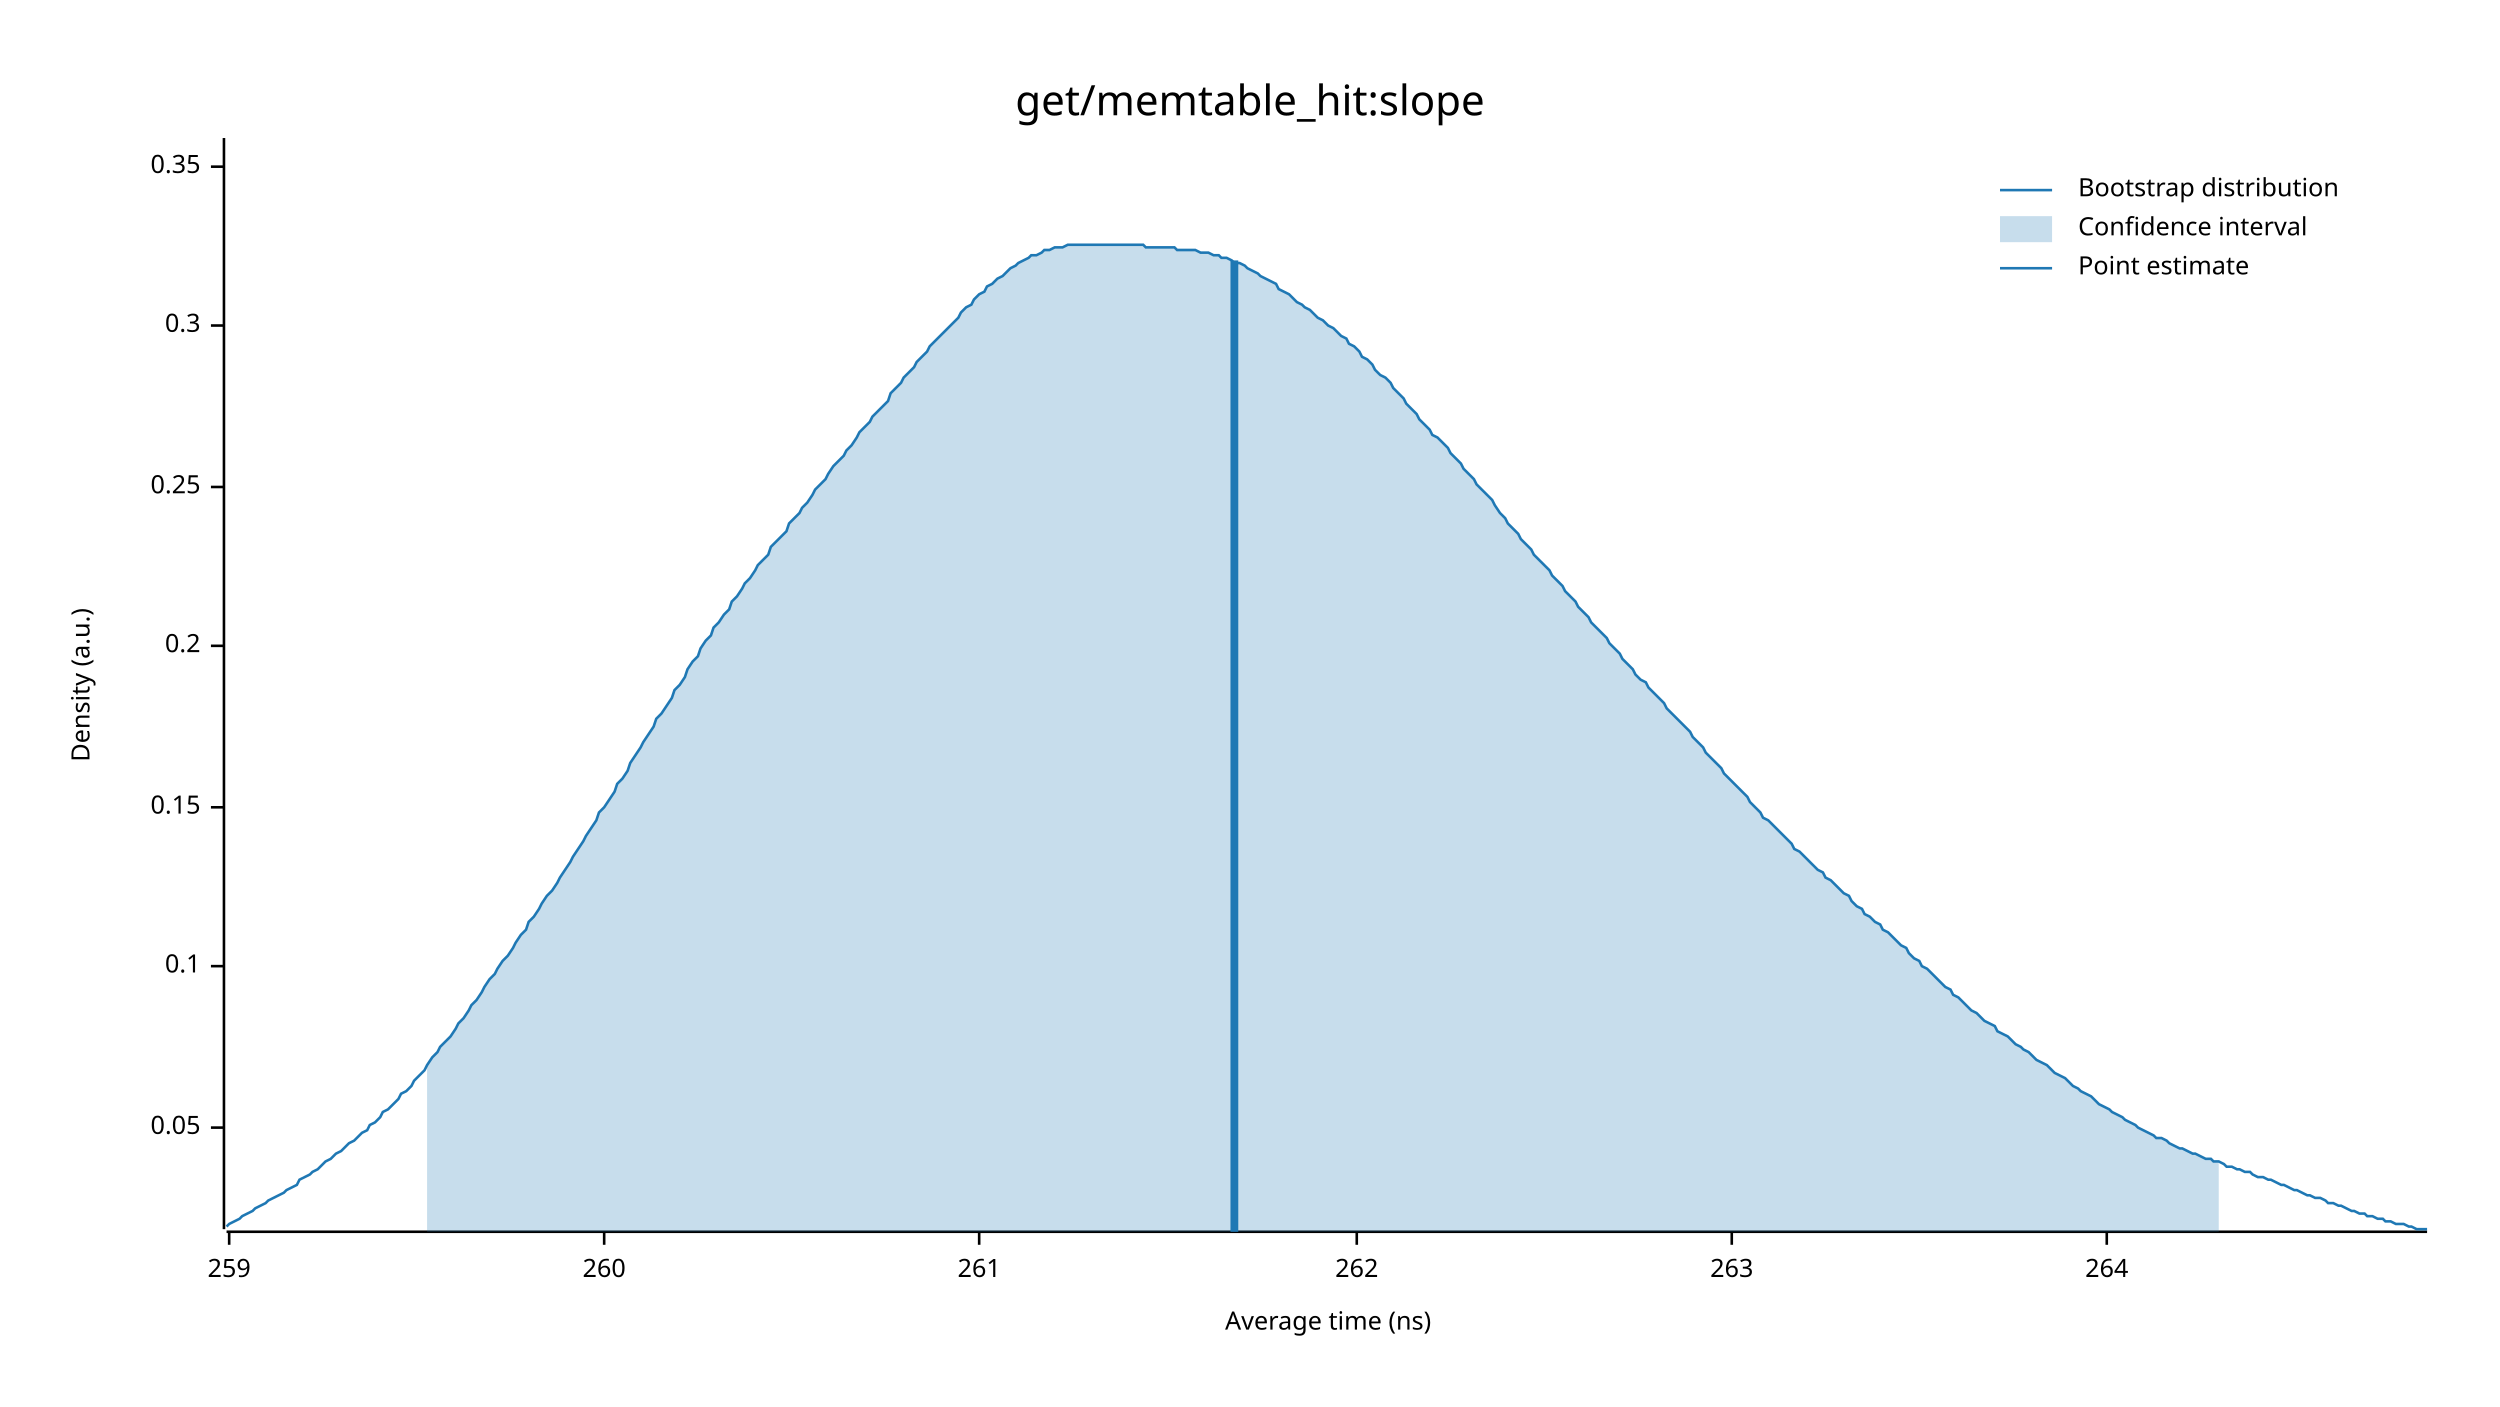
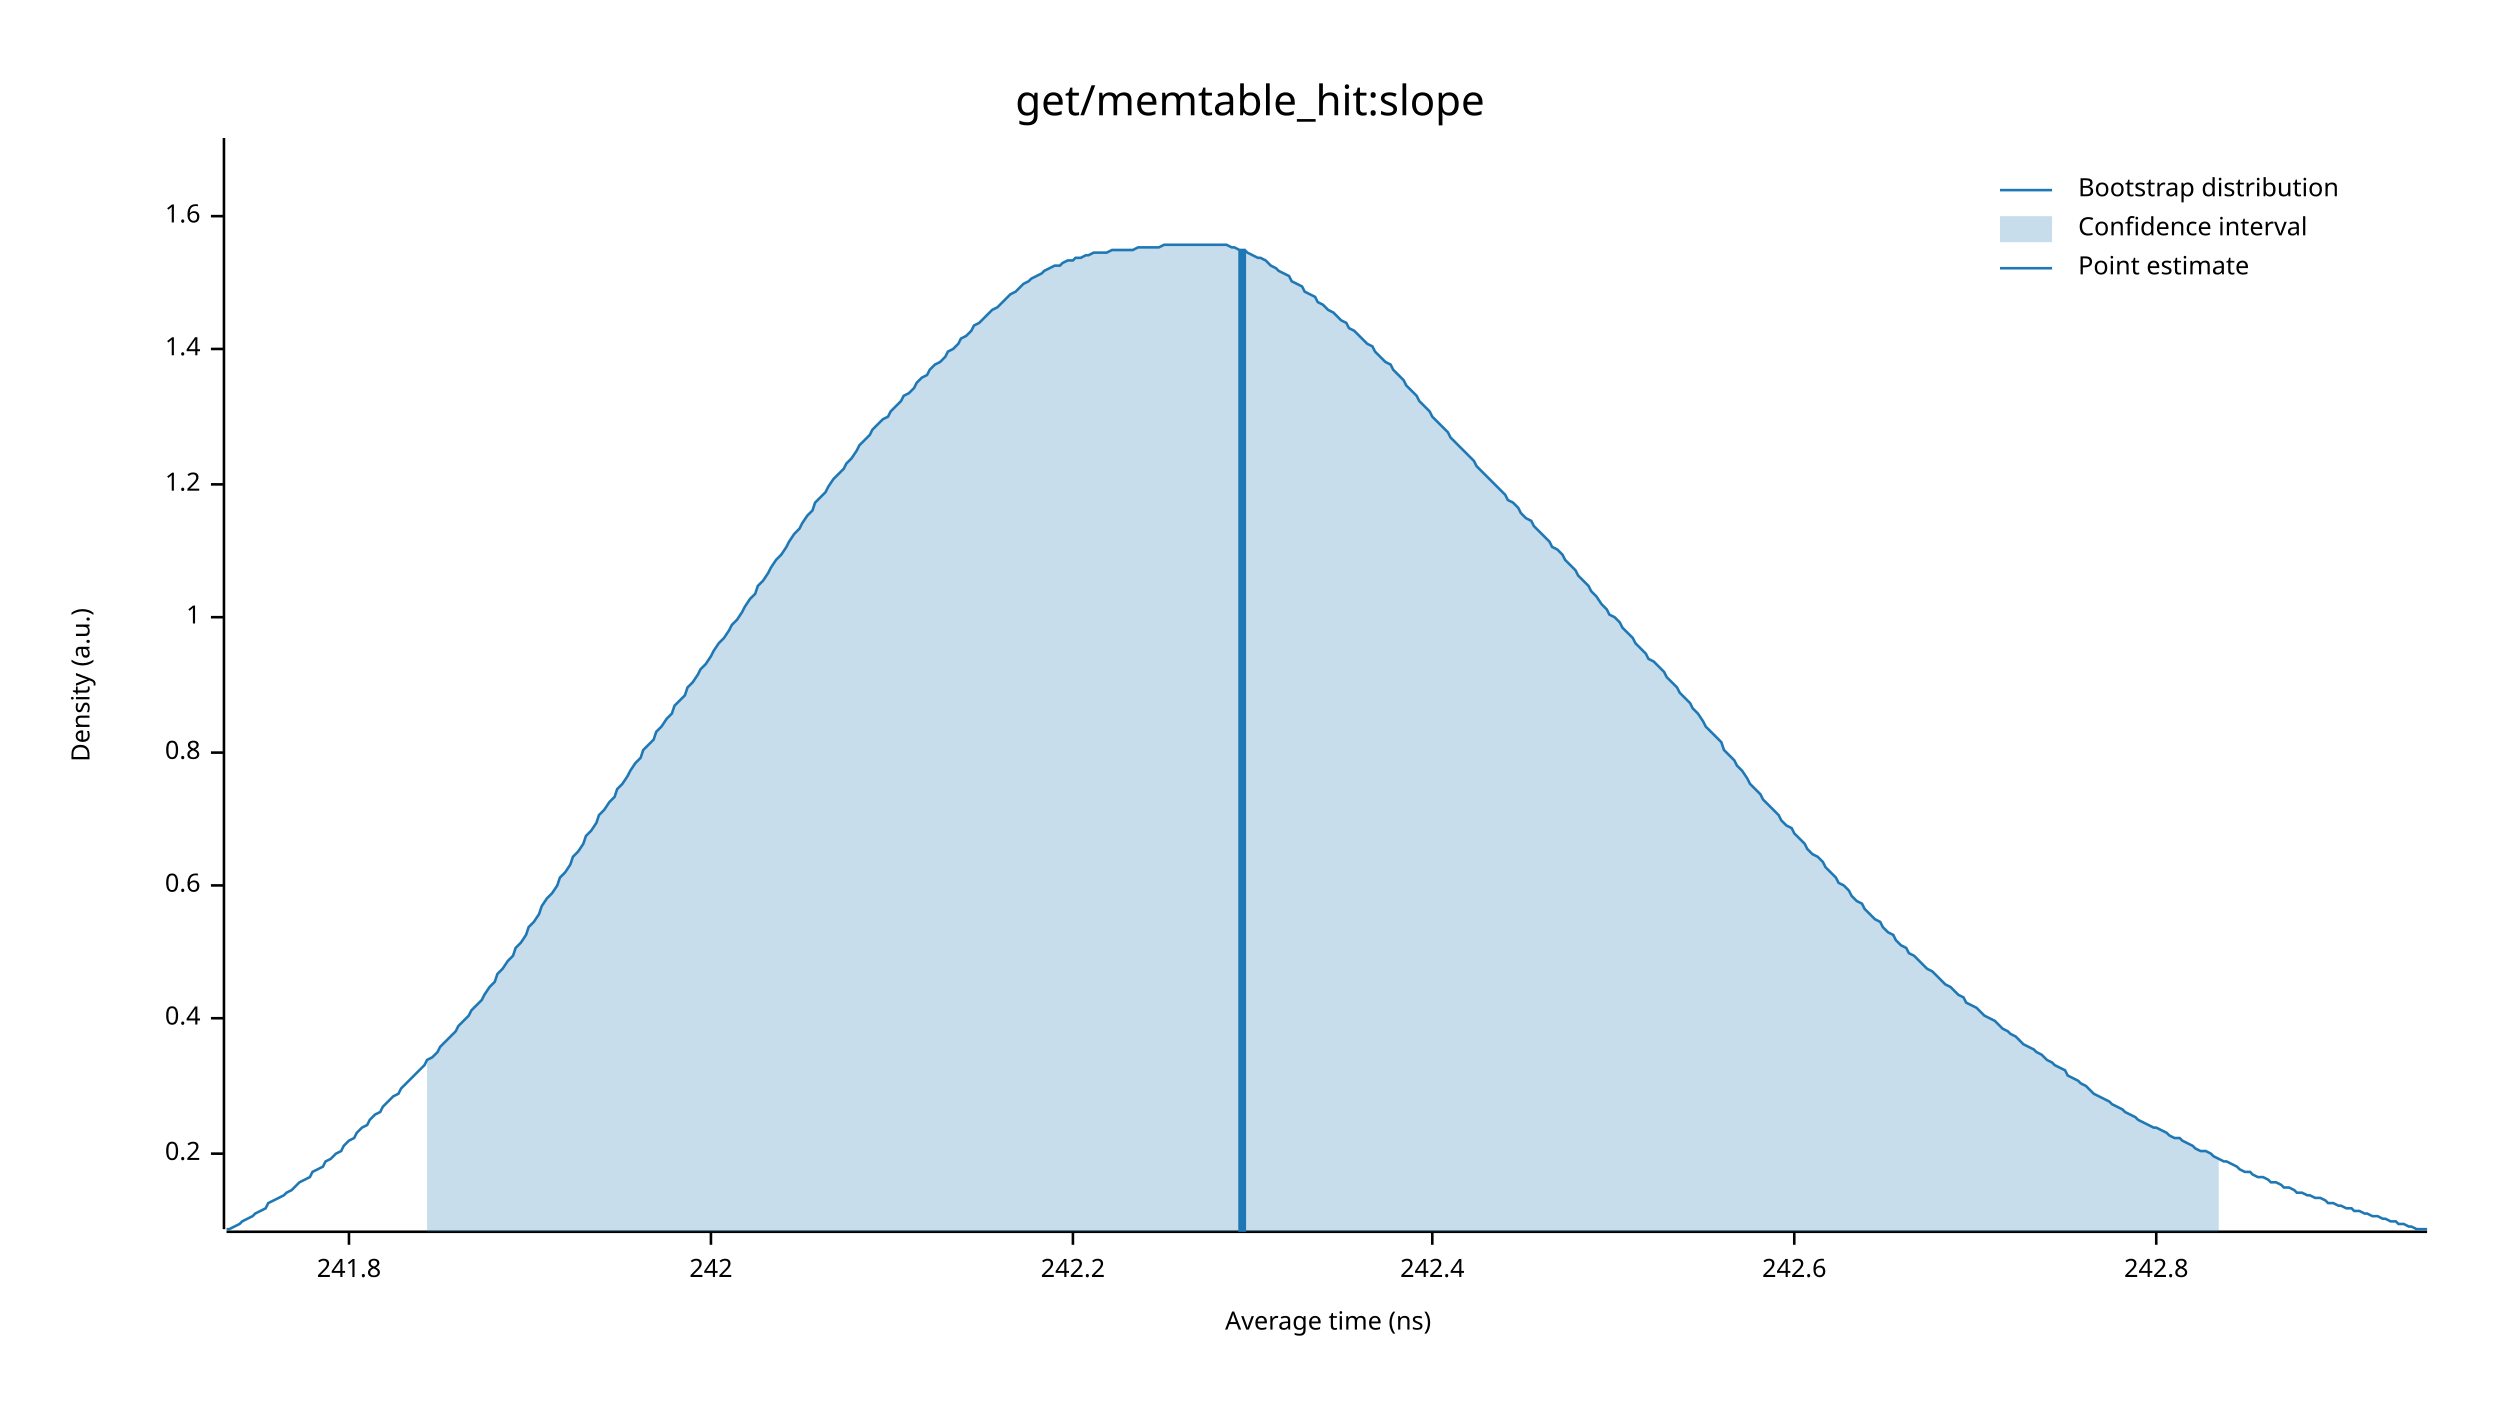
<svg xmlns="http://www.w3.org/2000/svg" width="960" height="540" viewBox="0 0 960 540">
  <text x="480" y="32" dy="0.76em" text-anchor="middle" font-family="sans-serif" font-size="16.129" opacity="1" fill="#000000">
get/memtable_hit:slope
</text>
  <text x="27" y="263" dy="0.76em" text-anchor="middle" font-family="sans-serif" font-size="9.677" opacity="1" fill="#000000" transform="rotate(270, 27, 263)">
Density (a.u.)
</text>
  <text x="510" y="513" dy="-0.5ex" text-anchor="middle" font-family="sans-serif" font-size="9.677" opacity="1" fill="#000000">
Average time (ns)
</text>
  <polyline fill="none" opacity="1" stroke="#000000" stroke-width="1" points="86,53 86,472 " />
-   <text x="77" y="433" dy="0.5ex" text-anchor="end" font-family="sans-serif" font-size="9.677" opacity="1" fill="#000000">
- 0.05
- </text>
-   <polyline fill="none" opacity="1" stroke="#000000" stroke-width="1" points="81,433 86,433 " />
-   <text x="77" y="371" dy="0.5ex" text-anchor="end" font-family="sans-serif" font-size="9.677" opacity="1" fill="#000000">
- 0.1
- </text>
-   <polyline fill="none" opacity="1" stroke="#000000" stroke-width="1" points="81,371 86,371 " />
-   <text x="77" y="310" dy="0.5ex" text-anchor="end" font-family="sans-serif" font-size="9.677" opacity="1" fill="#000000">
- 0.15
- </text>
-   <polyline fill="none" opacity="1" stroke="#000000" stroke-width="1" points="81,310 86,310 " />
-   <text x="77" y="248" dy="0.5ex" text-anchor="end" font-family="sans-serif" font-size="9.677" opacity="1" fill="#000000">
+   <text x="77" y="443" dy="0.5ex" text-anchor="end" font-family="sans-serif" font-size="9.677" opacity="1" fill="#000000">
0.2
</text>
-   <polyline fill="none" opacity="1" stroke="#000000" stroke-width="1" points="81,248 86,248 " />
-   <text x="77" y="187" dy="0.5ex" text-anchor="end" font-family="sans-serif" font-size="9.677" opacity="1" fill="#000000">
- 0.25
+   <polyline fill="none" opacity="1" stroke="#000000" stroke-width="1" points="81,443 86,443 " />
+   <text x="77" y="391" dy="0.5ex" text-anchor="end" font-family="sans-serif" font-size="9.677" opacity="1" fill="#000000">
+ 0.4
</text>
-   <polyline fill="none" opacity="1" stroke="#000000" stroke-width="1" points="81,187 86,187 " />
-   <text x="77" y="125" dy="0.5ex" text-anchor="end" font-family="sans-serif" font-size="9.677" opacity="1" fill="#000000">
- 0.3
+   <polyline fill="none" opacity="1" stroke="#000000" stroke-width="1" points="81,391 86,391 " />
+   <text x="77" y="340" dy="0.5ex" text-anchor="end" font-family="sans-serif" font-size="9.677" opacity="1" fill="#000000">
+ 0.6
</text>
-   <polyline fill="none" opacity="1" stroke="#000000" stroke-width="1" points="81,125 86,125 " />
-   <text x="77" y="64" dy="0.5ex" text-anchor="end" font-family="sans-serif" font-size="9.677" opacity="1" fill="#000000">
- 0.35
+   <polyline fill="none" opacity="1" stroke="#000000" stroke-width="1" points="81,340 86,340 " />
+   <text x="77" y="289" dy="0.5ex" text-anchor="end" font-family="sans-serif" font-size="9.677" opacity="1" fill="#000000">
+ 0.8
</text>
-   <polyline fill="none" opacity="1" stroke="#000000" stroke-width="1" points="81,64 86,64 " />
+   <polyline fill="none" opacity="1" stroke="#000000" stroke-width="1" points="81,289 86,289 " />
+   <text x="77" y="237" dy="0.5ex" text-anchor="end" font-family="sans-serif" font-size="9.677" opacity="1" fill="#000000">
+ 1
+ </text>
+   <polyline fill="none" opacity="1" stroke="#000000" stroke-width="1" points="81,237 86,237 " />
+   <text x="77" y="186" dy="0.5ex" text-anchor="end" font-family="sans-serif" font-size="9.677" opacity="1" fill="#000000">
+ 1.2
+ </text>
+   <polyline fill="none" opacity="1" stroke="#000000" stroke-width="1" points="81,186 86,186 " />
+   <text x="77" y="134" dy="0.5ex" text-anchor="end" font-family="sans-serif" font-size="9.677" opacity="1" fill="#000000">
+ 1.4
+ </text>
+   <polyline fill="none" opacity="1" stroke="#000000" stroke-width="1" points="81,134 86,134 " />
+   <text x="77" y="83" dy="0.5ex" text-anchor="end" font-family="sans-serif" font-size="9.677" opacity="1" fill="#000000">
+ 1.6
+ </text>
+   <polyline fill="none" opacity="1" stroke="#000000" stroke-width="1" points="81,83 86,83 " />
  <polyline fill="none" opacity="1" stroke="#000000" stroke-width="1" points="87,473 932,473 " />
-   <text x="88" y="483" dy="0.76em" text-anchor="middle" font-family="sans-serif" font-size="9.677" opacity="1" fill="#000000">
- 259
+   <text x="134" y="483" dy="0.76em" text-anchor="middle" font-family="sans-serif" font-size="9.677" opacity="1" fill="#000000">
+ 241.8
</text>
-   <polyline fill="none" opacity="1" stroke="#000000" stroke-width="1" points="88,473 88,478 " />
-   <text x="232" y="483" dy="0.76em" text-anchor="middle" font-family="sans-serif" font-size="9.677" opacity="1" fill="#000000">
- 260
+   <polyline fill="none" opacity="1" stroke="#000000" stroke-width="1" points="134,473 134,478 " />
+   <text x="273" y="483" dy="0.76em" text-anchor="middle" font-family="sans-serif" font-size="9.677" opacity="1" fill="#000000">
+ 242
</text>
-   <polyline fill="none" opacity="1" stroke="#000000" stroke-width="1" points="232,473 232,478 " />
-   <text x="376" y="483" dy="0.76em" text-anchor="middle" font-family="sans-serif" font-size="9.677" opacity="1" fill="#000000">
- 261
+   <polyline fill="none" opacity="1" stroke="#000000" stroke-width="1" points="273,473 273,478 " />
+   <text x="412" y="483" dy="0.76em" text-anchor="middle" font-family="sans-serif" font-size="9.677" opacity="1" fill="#000000">
+ 242.2
</text>
-   <polyline fill="none" opacity="1" stroke="#000000" stroke-width="1" points="376,473 376,478 " />
-   <text x="521" y="483" dy="0.76em" text-anchor="middle" font-family="sans-serif" font-size="9.677" opacity="1" fill="#000000">
- 262
+   <polyline fill="none" opacity="1" stroke="#000000" stroke-width="1" points="412,473 412,478 " />
+   <text x="550" y="483" dy="0.76em" text-anchor="middle" font-family="sans-serif" font-size="9.677" opacity="1" fill="#000000">
+ 242.4
</text>
-   <polyline fill="none" opacity="1" stroke="#000000" stroke-width="1" points="521,473 521,478 " />
-   <text x="665" y="483" dy="0.76em" text-anchor="middle" font-family="sans-serif" font-size="9.677" opacity="1" fill="#000000">
- 263
+   <polyline fill="none" opacity="1" stroke="#000000" stroke-width="1" points="550,473 550,478 " />
+   <text x="689" y="483" dy="0.76em" text-anchor="middle" font-family="sans-serif" font-size="9.677" opacity="1" fill="#000000">
+ 242.6
</text>
-   <polyline fill="none" opacity="1" stroke="#000000" stroke-width="1" points="665,473 665,478 " />
-   <text x="809" y="483" dy="0.76em" text-anchor="middle" font-family="sans-serif" font-size="9.677" opacity="1" fill="#000000">
- 264
+   <polyline fill="none" opacity="1" stroke="#000000" stroke-width="1" points="689,473 689,478 " />
+   <text x="828" y="483" dy="0.76em" text-anchor="middle" font-family="sans-serif" font-size="9.677" opacity="1" fill="#000000">
+ 242.8
</text>
-   <polyline fill="none" opacity="1" stroke="#000000" stroke-width="1" points="809,473 809,478 " />
-   <polyline fill="none" opacity="1" stroke="#1F78B4" stroke-width="1" points="87,471 88,470 90,469 92,468 93,467 95,466 97,465 98,464 100,463 102,462 103,461 105,460 107,459 109,458 110,457 112,456 114,455 115,453 117,452 119,451 120,450 122,449 124,447 125,446 127,445 129,443 131,442 132,441 134,439 136,438 137,437 139,435 141,434 142,432 144,431 146,429 147,427 149,426 151,424 153,422 154,420 156,419 158,417 159,415 161,413 163,411 164,409 166,406 168,404 169,402 171,400 173,398 175,395 176,393 178,391 180,388 181,386 183,384 185,381 186,379 188,376 190,374 191,372 193,369 195,367 197,364 198,362 200,359 202,357 203,354 205,352 207,349 208,347 210,344 212,342 214,339 215,337 217,334 219,331 220,329 222,326 224,323 225,321 227,318 229,315 230,312 232,310 234,307 236,304 237,301 239,299 241,296 242,293 244,290 246,287 247,285 249,282 251,279 252,276 254,274 256,271 258,268 259,265 261,263 263,260 264,257 266,254 268,252 269,249 271,246 273,244 274,241 276,239 278,236 280,234 281,231 283,229 285,226 286,224 288,222 290,219 291,217 293,215 295,213 296,210 298,208 300,206 302,204 303,201 305,199 307,197 308,195 310,193 312,190 313,188 315,186 317,184 318,182 320,179 322,177 324,175 325,173 327,171 329,168 330,166 332,164 334,162 335,160 337,158 339,156 341,154 342,151 344,149 346,147 347,145 349,143 351,141 352,139 354,137 356,135 357,133 359,131 361,129 363,127 364,126 366,124 368,122 369,120 371,118 373,117 374,115 376,113 378,112 379,110 381,109 383,107 385,106 386,105 388,103 390,102 391,101 393,100 395,99 396,98 398,98 400,97 401,96 403,96 405,95 407,95 408,95 410,94 412,94 413,94 415,94 417,94 418,94 420,94 422,94 423,94 425,94 427,94 429,94 430,94 432,94 434,94 435,94 437,94 439,94 440,95 442,95 444,95 445,95 447,95 449,95 451,95 452,96 454,96 456,96 457,96 459,96 461,97 462,97 464,97 466,98 468,98 469,99 471,99 473,100 474,101 476,101 478,102 479,103 481,104 483,105 484,106 486,107 488,108 490,109 491,111 493,112 495,113 496,114 498,116 500,117 501,118 503,119 505,121 506,122 508,123 510,125 512,126 513,127 515,129 517,130 518,132 520,133 522,135 523,137 525,138 527,140 528,142 530,144 532,145 534,147 535,149 537,151 539,153 540,155 542,157 544,159 545,161 547,163 549,165 550,167 552,168 554,170 556,172 557,174 559,176 561,178 562,180 564,182 566,184 567,186 569,188 571,190 573,192 574,194 576,197 578,199 579,201 581,203 583,205 584,207 586,209 588,211 589,213 591,215 593,217 595,219 596,221 598,223 600,225 601,227 603,229 605,231 606,233 608,235 610,237 611,239 613,241 615,243 617,245 618,247 620,249 622,251 623,253 625,255 627,257 628,259 630,261 632,262 633,264 635,266 637,268 639,270 640,272 642,274 644,276 645,277 647,279 649,281 650,283 652,285 654,287 655,289 657,291 659,293 661,295 662,297 664,299 666,301 667,302 669,304 671,306 672,308 674,310 676,312 677,314 679,315 681,317 683,319 684,320 686,322 688,324 689,326 691,327 693,329 694,330 696,332 698,334 700,335 701,337 703,338 705,340 706,341 708,343 710,344 711,346 713,348 715,349 716,351 718,352 720,354 722,355 723,357 725,358 727,360 728,361 730,363 732,364 733,366 735,368 737,369 738,371 740,372 742,374 744,376 745,377 747,379 749,380 750,382 752,383 754,385 755,386 757,388 759,389 760,390 762,392 764,393 766,394 767,396 769,397 771,398 772,399 774,401 776,402 777,403 779,404 781,406 782,407 784,408 786,409 788,411 789,412 791,413 793,414 794,415 796,417 798,418 799,419 801,420 803,421 804,422 806,424 808,425 810,426 811,427 813,428 815,429 816,430 818,431 820,432 821,433 823,434 825,435 827,436 828,437 830,437 832,438 833,439 835,440 837,441 838,441 840,442 842,443 843,443 845,444 847,445 849,445 850,446 852,446 854,447 855,448 857,448 859,449 860,449 862,450 864,450 865,451 867,452 869,452 871,453 872,453 874,454 876,455 877,455 879,456 881,457 882,457 884,458 886,459 887,459 889,460 891,460 893,461 894,462 896,462 898,463 899,463 901,464 903,465 904,465 906,466 908,466 909,467 911,467 913,468 915,468 916,469 918,469 920,470 921,470 923,470 925,471 926,471 928,472 930,472 932,472 " />
-   <polygon opacity="0.25" fill="#1F78B4" points="164,409 166,406 168,404 169,402 171,400 173,398 175,395 176,393 178,391 180,388 181,386 183,384 185,381 186,379 188,376 190,374 191,372 193,369 195,367 197,364 198,362 200,359 202,357 203,354 205,352 207,349 208,347 210,344 212,342 214,339 215,337 217,334 219,331 220,329 222,326 224,323 225,321 227,318 229,315 230,312 232,310 234,307 236,304 237,301 239,299 241,296 242,293 244,290 246,287 247,285 249,282 251,279 252,276 254,274 256,271 258,268 259,265 261,263 263,260 264,257 266,254 268,252 269,249 271,246 273,244 274,241 276,239 278,236 280,234 281,231 283,229 285,226 286,224 288,222 290,219 291,217 293,215 295,213 296,210 298,208 300,206 302,204 303,201 305,199 307,197 308,195 310,193 312,190 313,188 315,186 317,184 318,182 320,179 322,177 324,175 325,173 327,171 329,168 330,166 332,164 334,162 335,160 337,158 339,156 341,154 342,151 344,149 346,147 347,145 349,143 351,141 352,139 354,137 356,135 357,133 359,131 361,129 363,127 364,126 366,124 368,122 369,120 371,118 373,117 374,115 376,113 378,112 379,110 381,109 383,107 385,106 386,105 388,103 390,102 391,101 393,100 395,99 396,98 398,98 400,97 401,96 403,96 405,95 407,95 408,95 410,94 412,94 413,94 415,94 417,94 418,94 420,94 422,94 423,94 425,94 427,94 429,94 430,94 432,94 434,94 435,94 437,94 439,94 440,95 442,95 444,95 445,95 447,95 449,95 451,95 452,96 454,96 456,96 457,96 459,96 461,97 462,97 464,97 466,98 468,98 469,99 471,99 473,100 474,101 476,101 478,102 479,103 481,104 483,105 484,106 486,107 488,108 490,109 491,111 493,112 495,113 496,114 498,116 500,117 501,118 503,119 505,121 506,122 508,123 510,125 512,126 513,127 515,129 517,130 518,132 520,133 522,135 523,137 525,138 527,140 528,142 530,144 532,145 534,147 535,149 537,151 539,153 540,155 542,157 544,159 545,161 547,163 549,165 550,167 552,168 554,170 556,172 557,174 559,176 561,178 562,180 564,182 566,184 567,186 569,188 571,190 573,192 574,194 576,197 578,199 579,201 581,203 583,205 584,207 586,209 588,211 589,213 591,215 593,217 595,219 596,221 598,223 600,225 601,227 603,229 605,231 606,233 608,235 610,237 611,239 613,241 615,243 617,245 618,247 620,249 622,251 623,253 625,255 627,257 628,259 630,261 632,262 633,264 635,266 637,268 639,270 640,272 642,274 644,276 645,277 647,279 649,281 650,283 652,285 654,287 655,289 657,291 659,293 661,295 662,297 664,299 666,301 667,302 669,304 671,306 672,308 674,310 676,312 677,314 679,315 681,317 683,319 684,320 686,322 688,324 689,326 691,327 693,329 694,330 696,332 698,334 700,335 701,337 703,338 705,340 706,341 708,343 710,344 711,346 713,348 715,349 716,351 718,352 720,354 722,355 723,357 725,358 727,360 728,361 730,363 732,364 733,366 735,368 737,369 738,371 740,372 742,374 744,376 745,377 747,379 749,380 750,382 752,383 754,385 755,386 757,388 759,389 760,390 762,392 764,393 766,394 767,396 769,397 771,398 772,399 774,401 776,402 777,403 779,404 781,406 782,407 784,408 786,409 788,411 789,412 791,413 793,414 794,415 796,417 798,418 799,419 801,420 803,421 804,422 806,424 808,425 810,426 811,427 813,428 815,429 816,430 818,431 820,432 821,433 823,434 825,435 827,436 828,437 830,437 832,438 833,439 835,440 837,441 838,441 840,442 842,443 843,443 845,444 847,445 849,445 850,446 852,446 852,473 164,473 " />
-   <polyline fill="none" opacity="1" stroke="#1F78B4" stroke-width="3" points="474,473 474,100 " />
+   <polyline fill="none" opacity="1" stroke="#000000" stroke-width="1" points="828,473 828,478 " />
+   <polyline fill="none" opacity="1" stroke="#1F78B4" stroke-width="1" points="87,472 88,472 90,471 92,470 93,469 95,468 97,467 98,466 100,465 102,464 103,462 105,461 107,460 109,459 110,458 112,457 114,455 115,454 117,453 119,452 120,450 122,449 124,448 125,446 127,445 129,443 131,442 132,440 134,438 136,437 137,435 139,433 141,432 142,430 144,428 146,427 147,425 149,423 151,421 153,420 154,418 156,416 158,414 159,413 161,411 163,409 164,407 166,406 168,404 169,402 171,400 173,398 175,396 176,394 178,392 180,390 181,388 183,386 185,384 186,382 188,379 190,377 191,374 193,372 195,369 197,367 198,364 200,362 202,359 203,356 205,354 207,351 208,348 210,345 212,343 214,340 215,337 217,335 219,332 220,329 222,327 224,324 225,321 227,319 229,316 230,313 232,311 234,308 236,306 237,303 239,301 241,298 242,296 244,293 246,291 247,288 249,286 251,284 252,281 254,279 256,276 258,274 259,271 261,269 263,267 264,264 266,262 268,259 269,257 271,255 273,252 274,250 276,247 278,245 280,242 281,240 283,238 285,235 286,233 288,230 290,228 291,225 293,223 295,220 296,218 298,215 300,213 302,210 303,208 305,205 307,203 308,201 310,198 312,196 313,193 315,191 317,189 318,187 320,184 322,182 324,180 325,178 327,176 329,173 330,171 332,169 334,167 335,165 337,163 339,161 341,160 342,158 344,156 346,154 347,152 349,151 351,149 352,147 354,145 356,144 357,142 359,140 361,139 363,137 364,135 366,134 368,132 369,130 371,129 373,127 374,125 376,124 378,122 379,121 381,119 383,118 385,116 386,115 388,113 390,112 391,111 393,109 395,108 396,107 398,106 400,105 401,104 403,103 405,102 407,102 408,101 410,100 412,100 413,99 415,99 417,98 418,98 420,97 422,97 423,97 425,97 427,96 429,96 430,96 432,96 434,96 435,96 437,95 439,95 440,95 442,95 444,95 445,95 447,94 449,94 451,94 452,94 454,94 456,94 457,94 459,94 461,94 462,94 464,94 466,94 468,94 469,94 471,94 473,95 474,95 476,96 478,96 479,97 481,98 483,99 484,99 486,100 488,102 490,103 491,104 493,105 495,106 496,108 498,109 500,110 501,112 503,113 505,114 506,116 508,117 510,119 512,120 513,121 515,123 517,124 518,126 520,127 522,129 523,130 525,132 527,133 528,135 530,137 532,139 534,140 535,142 537,144 539,146 540,148 542,150 544,152 545,154 547,156 549,158 550,160 552,162 554,164 556,166 557,168 559,170 561,172 562,173 564,175 566,177 567,179 569,181 571,183 573,185 574,186 576,188 578,190 579,192 581,193 583,195 584,197 586,199 588,200 589,202 591,204 593,206 595,208 596,210 598,211 600,213 601,215 603,217 605,219 606,221 608,223 610,225 611,227 613,229 615,232 617,234 618,236 620,237 622,239 623,241 625,243 627,245 628,247 630,249 632,251 633,253 635,254 637,256 639,258 640,260 642,262 644,264 645,266 647,268 649,270 650,272 652,274 654,277 655,279 657,281 659,283 661,285 662,288 664,290 666,292 667,294 669,296 671,299 672,301 674,303 676,305 677,307 679,309 681,311 683,313 684,315 686,317 688,318 689,320 691,322 693,324 694,326 696,328 698,329 700,331 701,333 703,335 705,337 706,339 708,340 710,342 711,344 713,346 715,347 716,349 718,351 720,353 722,354 723,356 725,358 727,359 728,361 730,363 732,364 733,366 735,367 737,369 738,370 740,372 742,373 744,375 745,376 747,378 749,379 750,380 752,382 754,383 755,385 757,386 759,387 760,388 762,390 764,391 766,392 767,393 769,395 771,396 772,397 774,398 776,400 777,401 779,402 781,403 782,404 784,405 786,407 788,408 789,409 791,410 793,411 794,413 796,414 798,415 799,416 801,417 803,419 804,420 806,421 808,422 810,423 811,424 813,425 815,426 816,427 818,428 820,429 821,430 823,431 825,432 827,433 828,433 830,434 832,435 833,436 835,437 837,437 838,438 840,439 842,440 843,441 845,442 847,442 849,443 850,444 852,445 854,446 855,446 857,447 859,448 860,449 862,450 864,450 865,451 867,452 869,452 871,453 872,454 874,454 876,455 877,456 879,456 881,457 882,458 884,458 886,459 887,459 889,460 891,460 893,461 894,462 896,462 898,463 899,463 901,464 903,464 904,465 906,465 908,466 909,466 911,467 913,467 915,468 916,468 918,469 920,469 921,470 923,470 925,471 926,471 928,472 930,472 932,472 " />
+   <polygon opacity="0.25" fill="#1F78B4" points="164,407 166,406 168,404 169,402 171,400 173,398 175,396 176,394 178,392 180,390 181,388 183,386 185,384 186,382 188,379 190,377 191,374 193,372 195,369 197,367 198,364 200,362 202,359 203,356 205,354 207,351 208,348 210,345 212,343 214,340 215,337 217,335 219,332 220,329 222,327 224,324 225,321 227,319 229,316 230,313 232,311 234,308 236,306 237,303 239,301 241,298 242,296 244,293 246,291 247,288 249,286 251,284 252,281 254,279 256,276 258,274 259,271 261,269 263,267 264,264 266,262 268,259 269,257 271,255 273,252 274,250 276,247 278,245 280,242 281,240 283,238 285,235 286,233 288,230 290,228 291,225 293,223 295,220 296,218 298,215 300,213 302,210 303,208 305,205 307,203 308,201 310,198 312,196 313,193 315,191 317,189 318,187 320,184 322,182 324,180 325,178 327,176 329,173 330,171 332,169 334,167 335,165 337,163 339,161 341,160 342,158 344,156 346,154 347,152 349,151 351,149 352,147 354,145 356,144 357,142 359,140 361,139 363,137 364,135 366,134 368,132 369,130 371,129 373,127 374,125 376,124 378,122 379,121 381,119 383,118 385,116 386,115 388,113 390,112 391,111 393,109 395,108 396,107 398,106 400,105 401,104 403,103 405,102 407,102 408,101 410,100 412,100 413,99 415,99 417,98 418,98 420,97 422,97 423,97 425,97 427,96 429,96 430,96 432,96 434,96 435,96 437,95 439,95 440,95 442,95 444,95 445,95 447,94 449,94 451,94 452,94 454,94 456,94 457,94 459,94 461,94 462,94 464,94 466,94 468,94 469,94 471,94 473,95 474,95 476,96 478,96 479,97 481,98 483,99 484,99 486,100 488,102 490,103 491,104 493,105 495,106 496,108 498,109 500,110 501,112 503,113 505,114 506,116 508,117 510,119 512,120 513,121 515,123 517,124 518,126 520,127 522,129 523,130 525,132 527,133 528,135 530,137 532,139 534,140 535,142 537,144 539,146 540,148 542,150 544,152 545,154 547,156 549,158 550,160 552,162 554,164 556,166 557,168 559,170 561,172 562,173 564,175 566,177 567,179 569,181 571,183 573,185 574,186 576,188 578,190 579,192 581,193 583,195 584,197 586,199 588,200 589,202 591,204 593,206 595,208 596,210 598,211 600,213 601,215 603,217 605,219 606,221 608,223 610,225 611,227 613,229 615,232 617,234 618,236 620,237 622,239 623,241 625,243 627,245 628,247 630,249 632,251 633,253 635,254 637,256 639,258 640,260 642,262 644,264 645,266 647,268 649,270 650,272 652,274 654,277 655,279 657,281 659,283 661,285 662,288 664,290 666,292 667,294 669,296 671,299 672,301 674,303 676,305 677,307 679,309 681,311 683,313 684,315 686,317 688,318 689,320 691,322 693,324 694,326 696,328 698,329 700,331 701,333 703,335 705,337 706,339 708,340 710,342 711,344 713,346 715,347 716,349 718,351 720,353 722,354 723,356 725,358 727,359 728,361 730,363 732,364 733,366 735,367 737,369 738,370 740,372 742,373 744,375 745,376 747,378 749,379 750,380 752,382 754,383 755,385 757,386 759,387 760,388 762,390 764,391 766,392 767,393 769,395 771,396 772,397 774,398 776,400 777,401 779,402 781,403 782,404 784,405 786,407 788,408 789,409 791,410 793,411 794,413 796,414 798,415 799,416 801,417 803,419 804,420 806,421 808,422 810,423 811,424 813,425 815,426 816,427 818,428 820,429 821,430 823,431 825,432 827,433 828,433 830,434 832,435 833,436 835,437 837,437 838,438 840,439 842,440 843,441 845,442 847,442 849,443 850,444 852,445 852,473 164,473 " />
+   <polyline fill="none" opacity="1" stroke="#1F78B4" stroke-width="3" points="477,473 477,96 " />
  <text x="798" y="68" dy="0.76em" text-anchor="start" font-family="sans-serif" font-size="9.677" opacity="1" fill="#000000">
Bootstrap distribution
</text>
  <text x="798" y="83" dy="0.76em" text-anchor="start" font-family="sans-serif" font-size="9.677" opacity="1" fill="#000000">
Confidence interval
</text>
  <text x="798" y="98" dy="0.76em" text-anchor="start" font-family="sans-serif" font-size="9.677" opacity="1" fill="#000000">
Point estimate
</text>
  <polyline fill="none" opacity="1" stroke="#1F78B4" stroke-width="1" points="768,73 788,73 " />
  <rect x="768" y="83" width="20" height="10" opacity="0.25" fill="#1F78B4" stroke="none" />
  <polyline fill="none" opacity="1" stroke="#1F78B4" stroke-width="1" points="768,103 788,103 " />
</svg>
